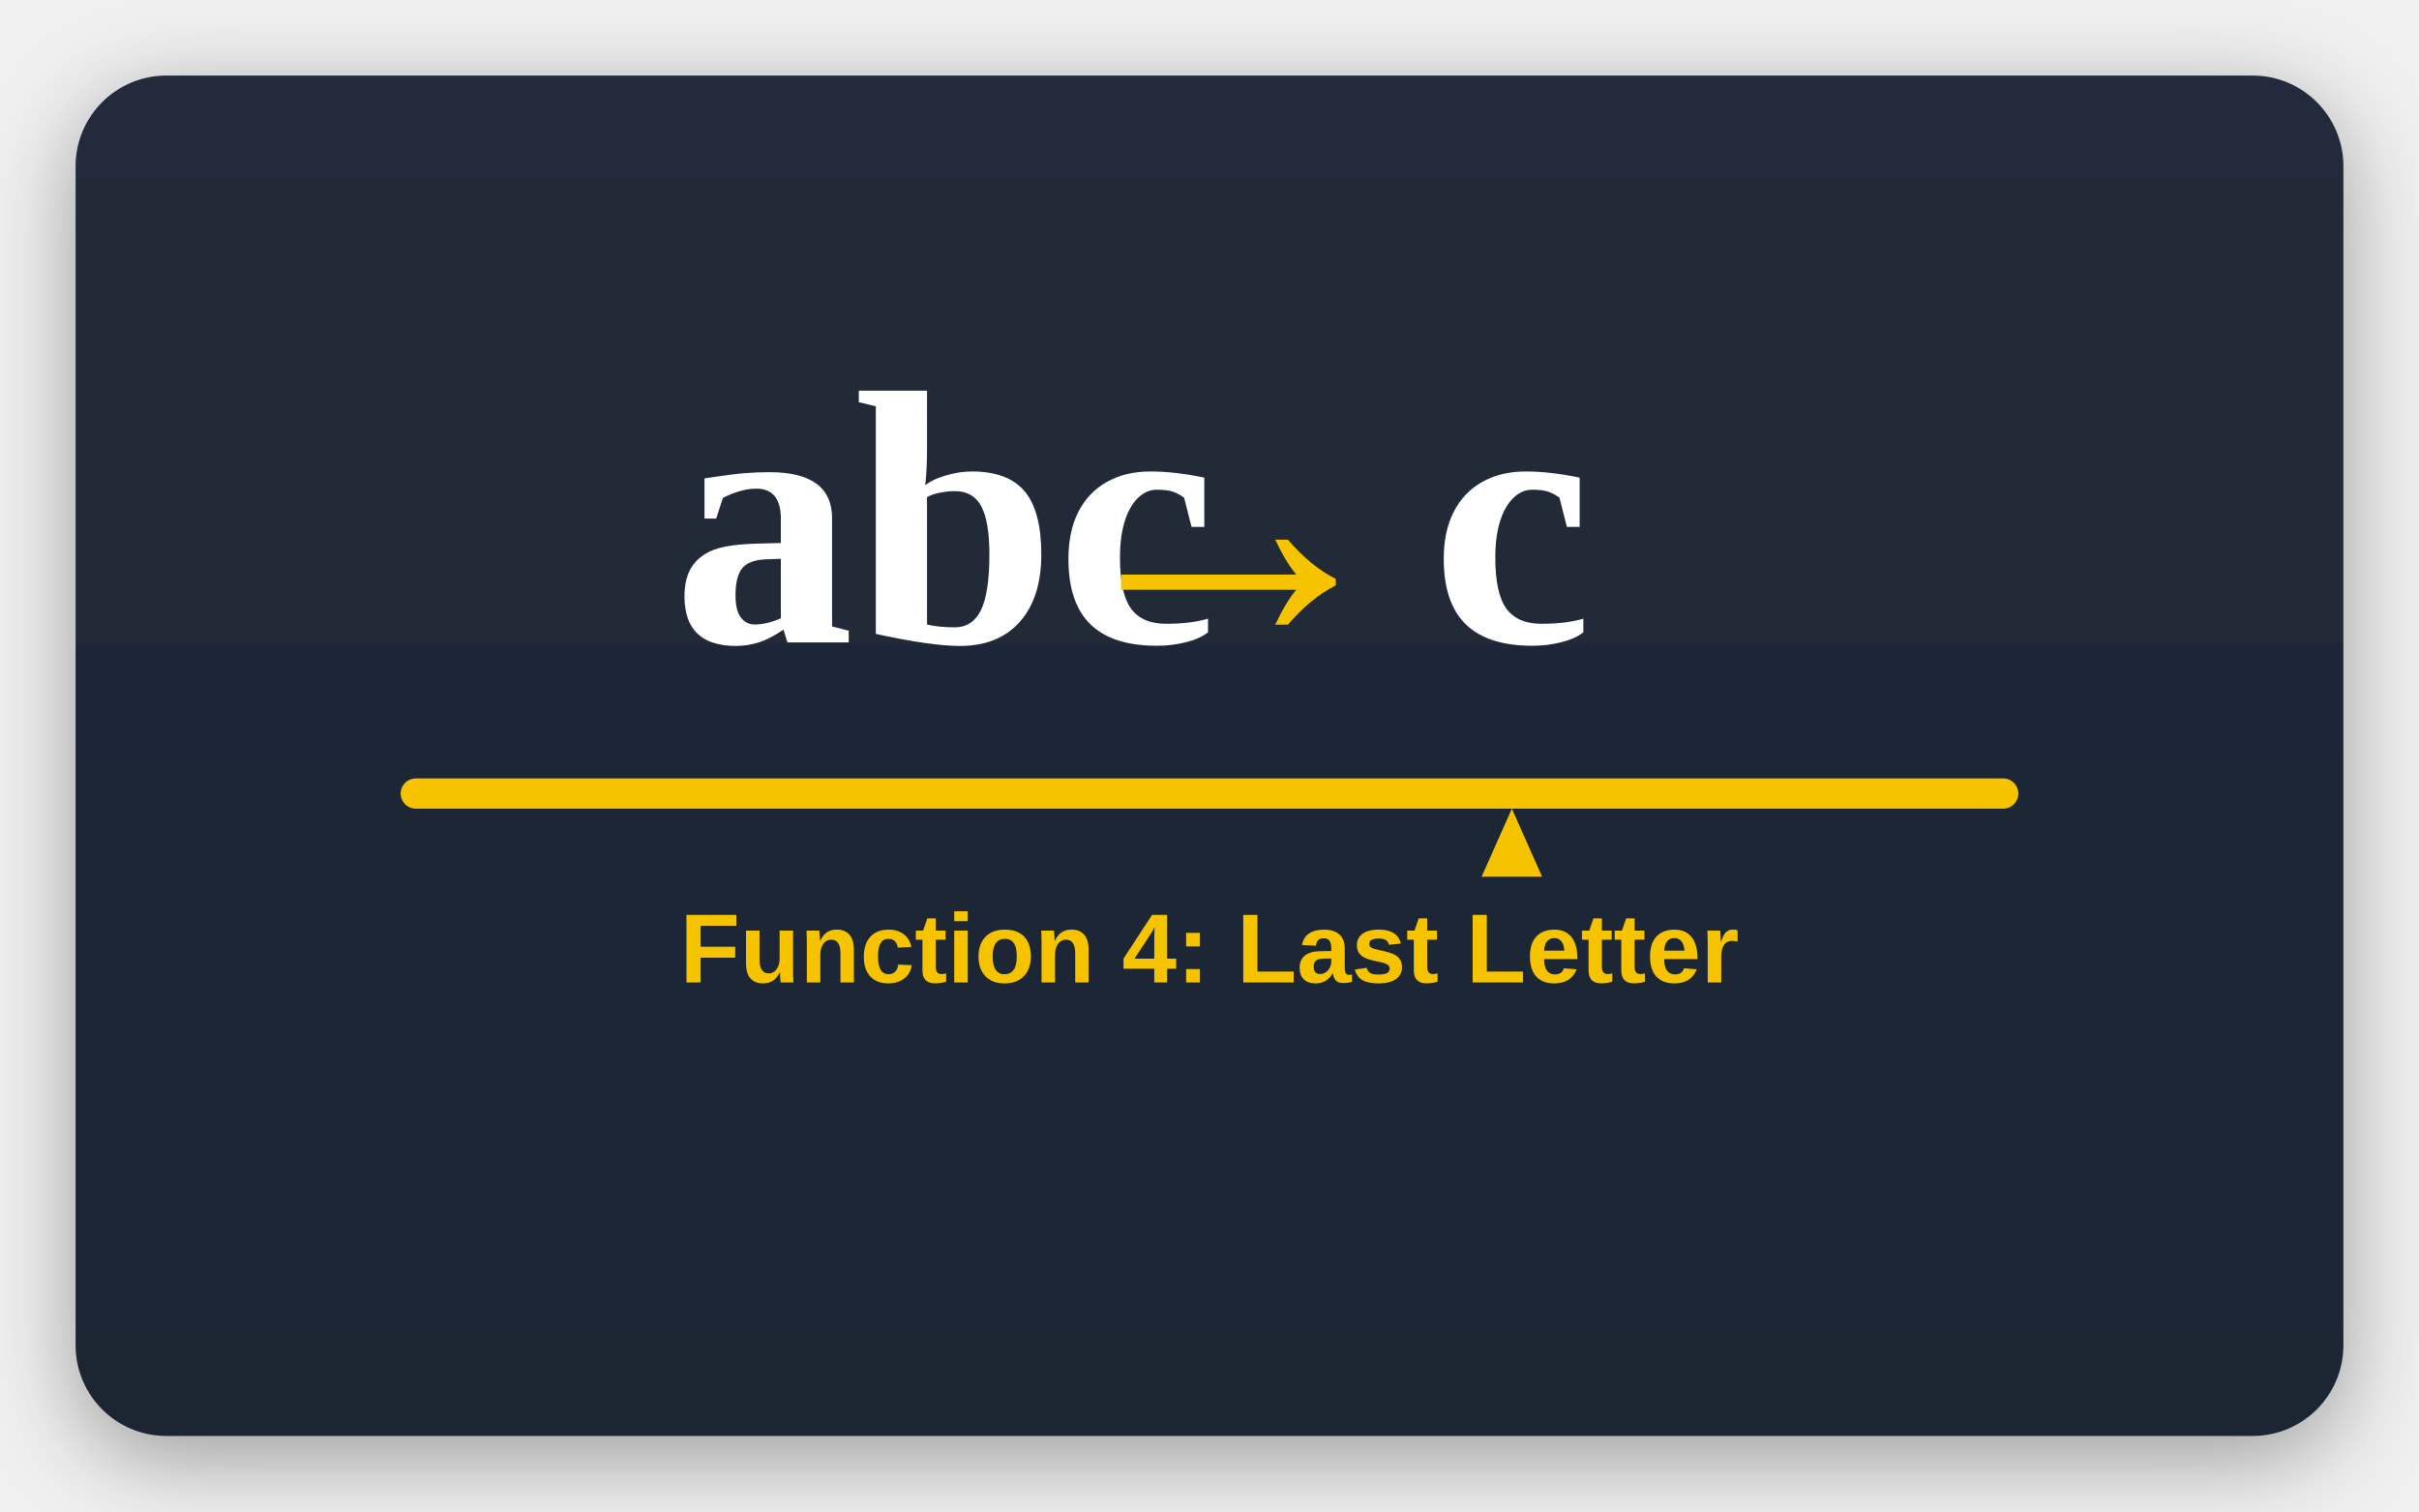
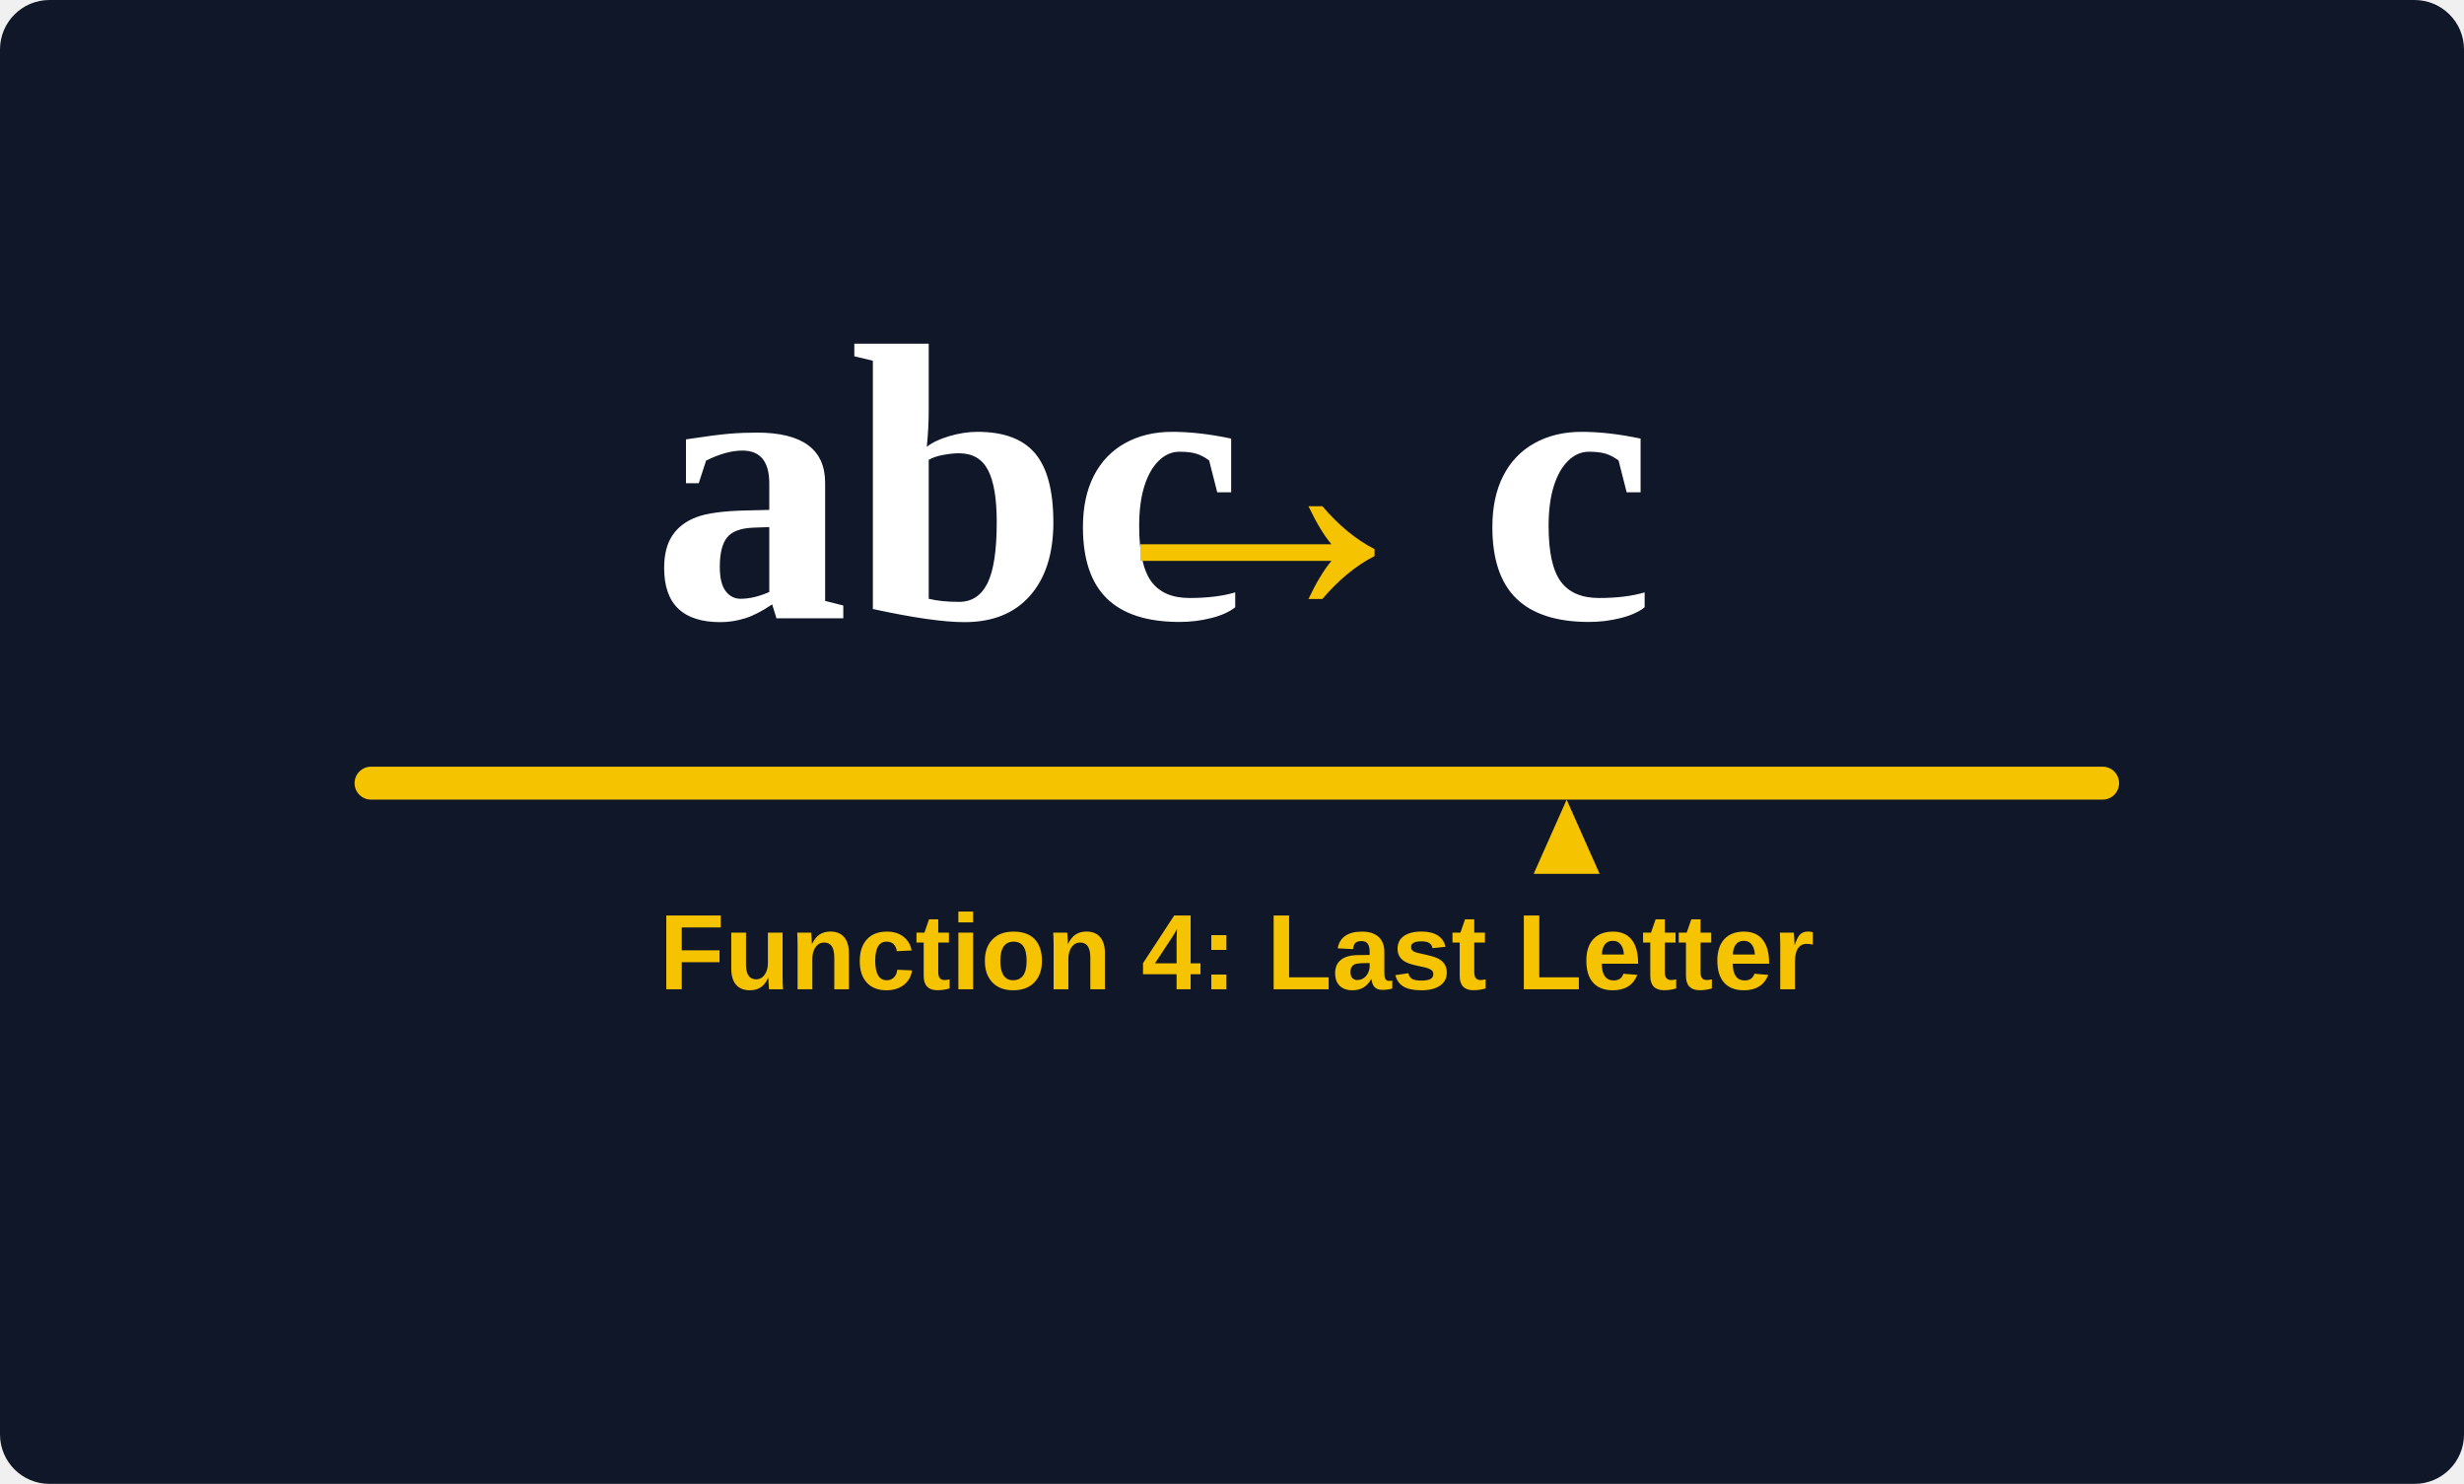
- <svg xmlns="http://www.w3.org/2000/svg" width="640" height="400" viewBox="0 0 640 400" role="img" aria-labelledby="title desc">
+ <svg xmlns="http://www.w3.org/2000/svg" id="Layer_1" data-name="Layer 1" viewBox="0 0 597.66 360">
  <defs>
-     <linearGradient id="g" x1="0" y1="0" x2="0" y2="1">
-       <stop offset="0" stop-color="#222B3A" />
-       <stop offset="1" stop-color="#1C2533" />
-     </linearGradient>
-     <filter id="shadow" x="-20%" y="-20%" width="140%" height="140%">
-       <feOffset in="SourceAlpha" dx="0" dy="6" result="off" />
-       <feGaussianBlur in="off" stdDeviation="12" result="blur" />
-       <feColorMatrix in="blur" type="matrix" values="0 0 0 0 0  0 0 0 0 0  0 0 0 0 0  0 0 0 0.35 0" />
-       <feMerge>
-         <feMergeNode />
-         <feMergeNode in="SourceGraphic" />
-       </feMerge>
-     </filter>
    <style>
-       /* Fallback stacks approximate your card fonts */
-       .bg{fill:url(#g);filter:url(#shadow)}
-       .big{font-size:96px;font-weight:700;fill:#fff;font-family:"Source Serif Pro", "Times New Roman", Georgia, serif}
-       .accent{fill:#F6C300}
-       .caption{font-size:26px;font-weight:700;fill:#F6C300;font-family:Montserrat, "Helvetica Neue", Arial, sans-serif}
+       .cls-1, .cls-2, .cls-3 {
+         fill: #f6c300;
+       }
+ 
+       .cls-4 {
+         fill: none;
+         stroke: #f6c300;
+         stroke-linecap: round;
+         stroke-width: 8px;
+       }
+ 
+       .cls-5 {
+         fill: #0f1729;
+       }
+ 
+       .cls-6 {
+         fill: #fff;
+       }
+ 
+       .cls-6, .cls-2, .cls-3 {
+         font-weight: 700;
+         isolation: isolate;
+       }
+ 
+       .cls-6, .cls-3 {
+         font-family: TimesNewRomanPS-BoldMT, 'Times New Roman';
+         font-size: 96px;
+       }
+ 
+       .cls-2 {
+         font-family: Arial-BoldMT, Arial;
+         font-size: 26px;
+       }
    </style>
  </defs>
-   <rect x="20" y="20" width="600" height="360" rx="24" ry="24" class="bg" />
-   <line x1="110" y1="210" x2="530" y2="210" stroke="#F6C300" stroke-width="8" stroke-linecap="round" />
-   <g text-anchor="middle">
-     <text x="250" y="170" class="big">abc</text>
-     <text x="325" y="170" class="big accent" font-size="88">→</text>
-     <text x="400" y="170" class="big">c</text>
+   <rect class="cls-5" x="0" y="0" width="597.66" height="360" rx="12" ry="12" />
+   <line class="cls-4" x1="90" y1="190" x2="510" y2="190" />
+   <g>
+     <text class="cls-6" transform="translate(158 150)">
+       <tspan x="0" y="0">abc</tspan>
+     </text>
+     <text class="cls-3" transform="translate(257 150)">
+       <tspan x="0" y="0">→</tspan>
+     </text>
+     <text class="cls-6" transform="translate(358.7 150)">
+       <tspan x="0" y="0">c</tspan>
+     </text>
  </g>
-   <polygon points="400,214 392,232 408,232" class="accent" />
-   <text x="320" y="260" text-anchor="middle" class="caption">Function 4: Last Letter</text>
+   <polygon class="cls-1" points="380 194 372 212 388 212 380 194" />
+   <text class="cls-2" transform="translate(159.88 240)">
+     <tspan x="0" y="0">Function 4: Last Letter</tspan>
+   </text>
</svg>
